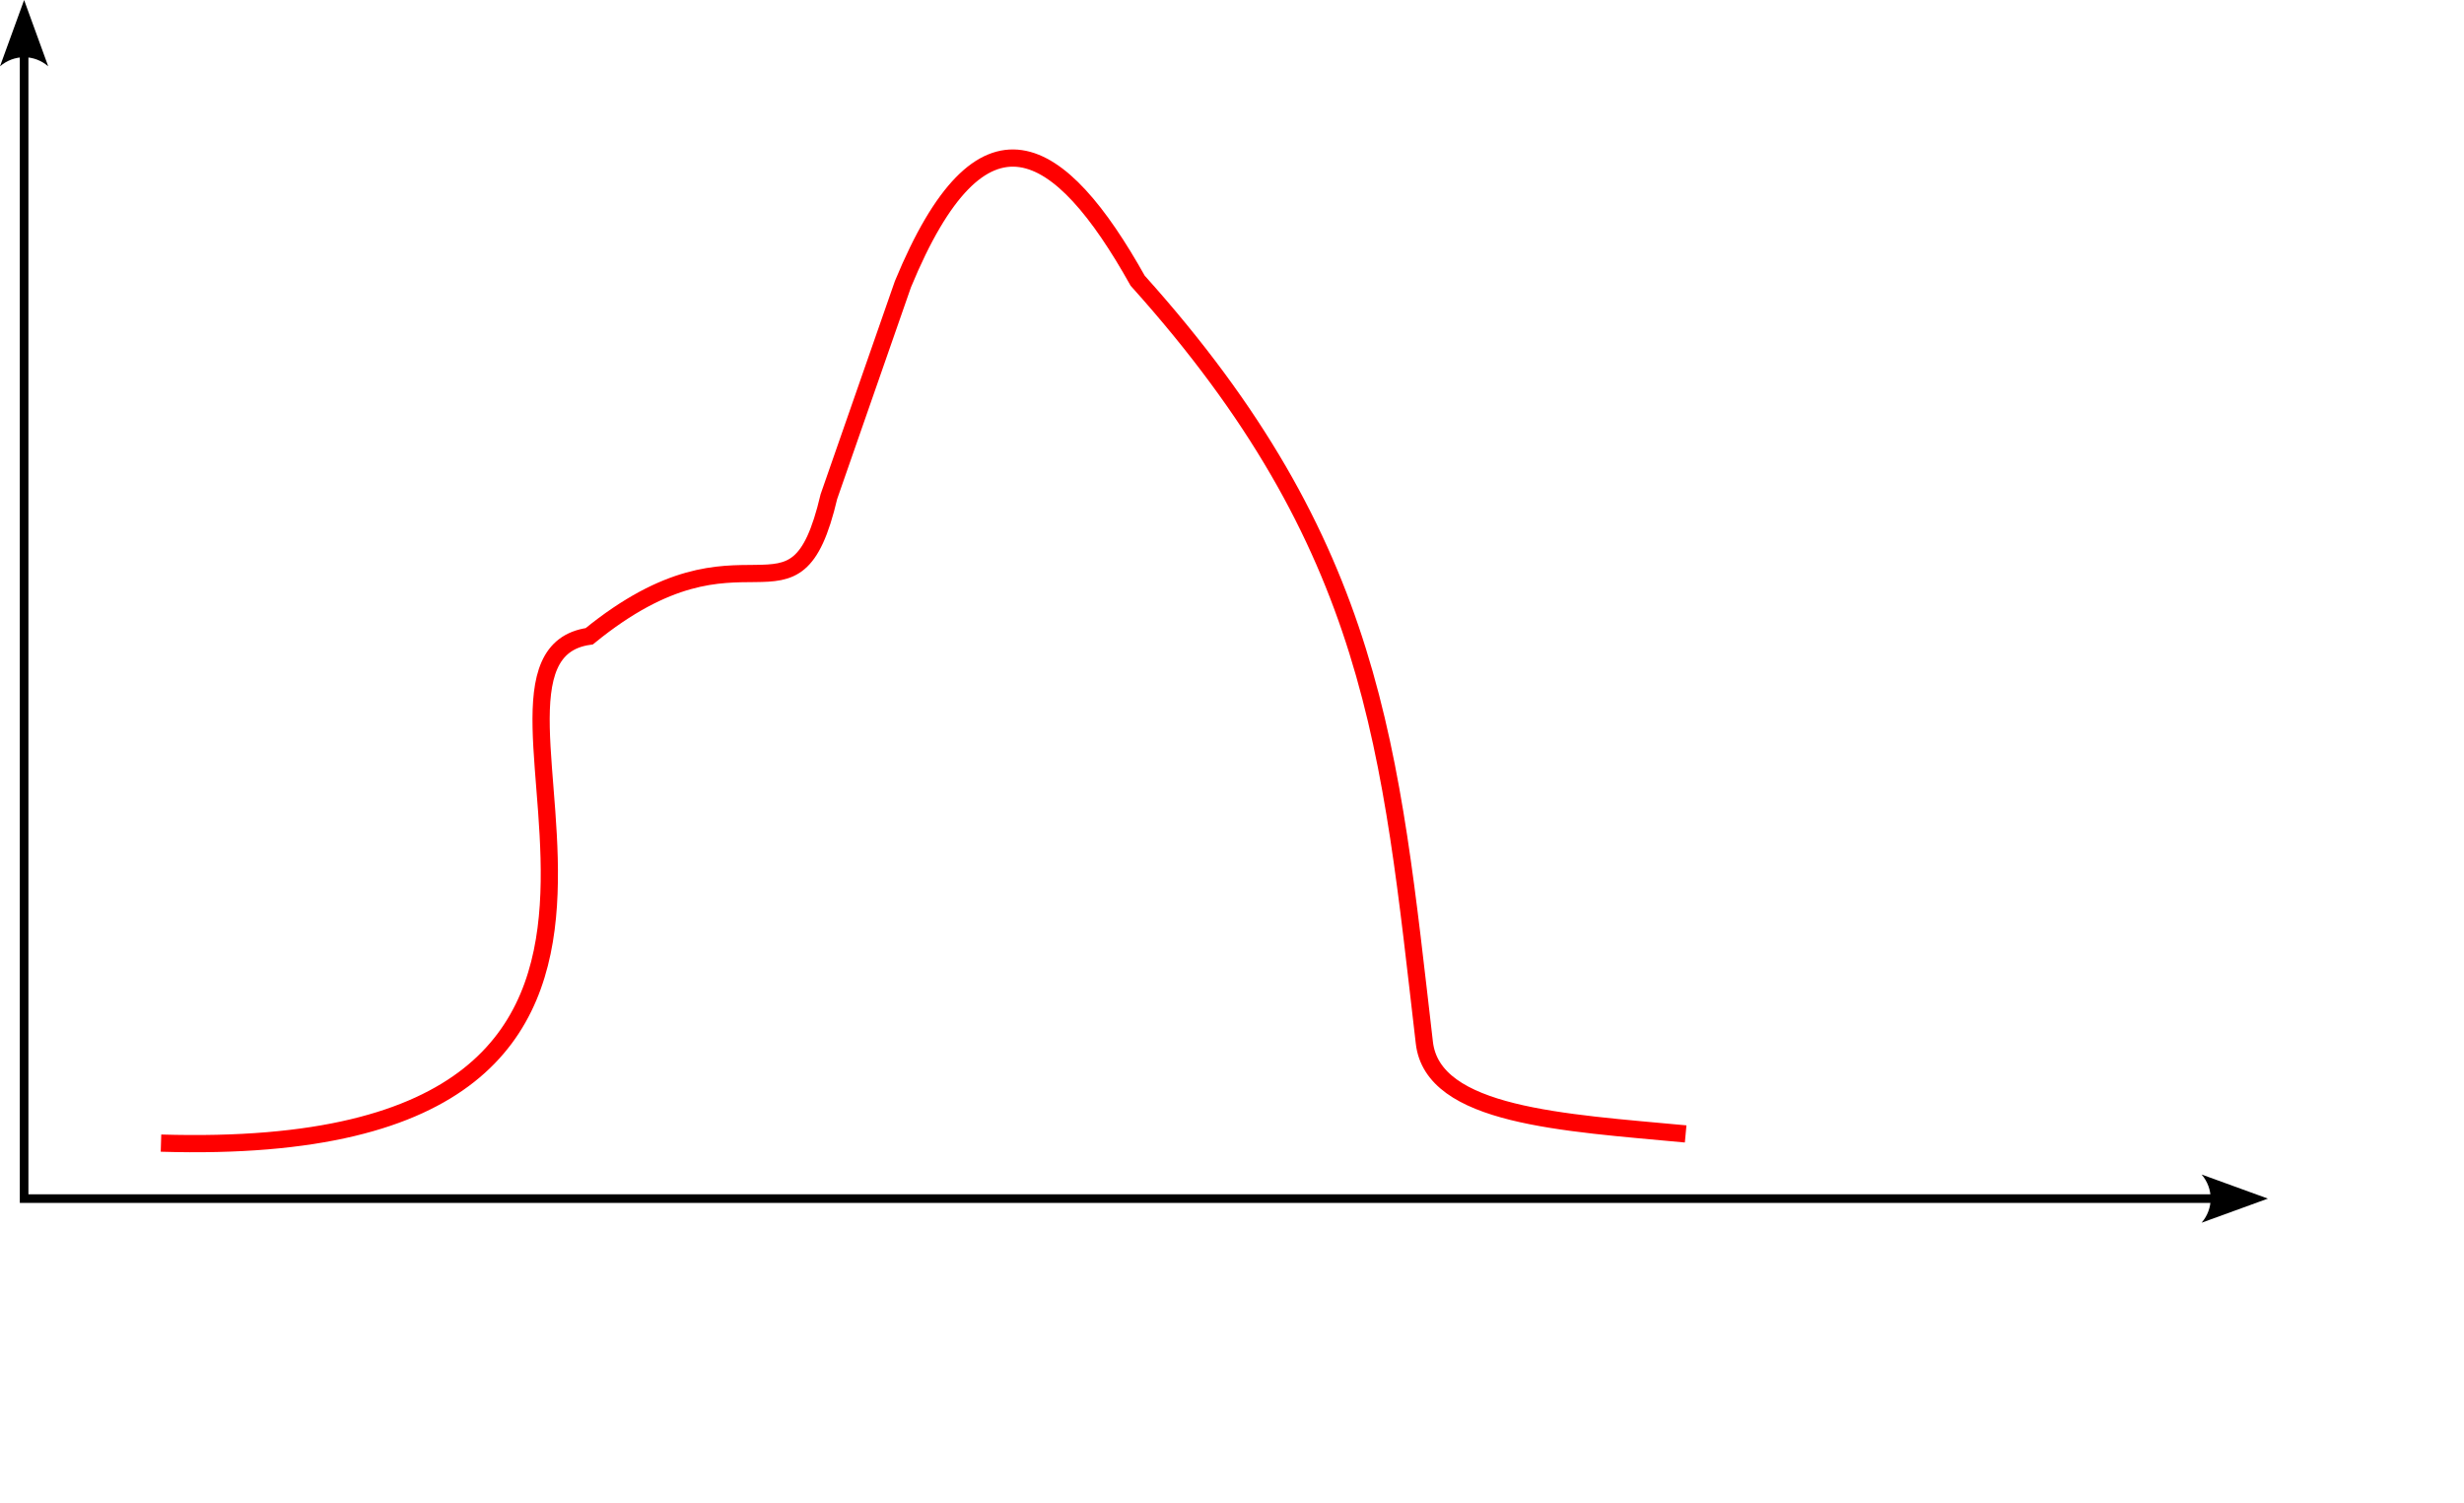
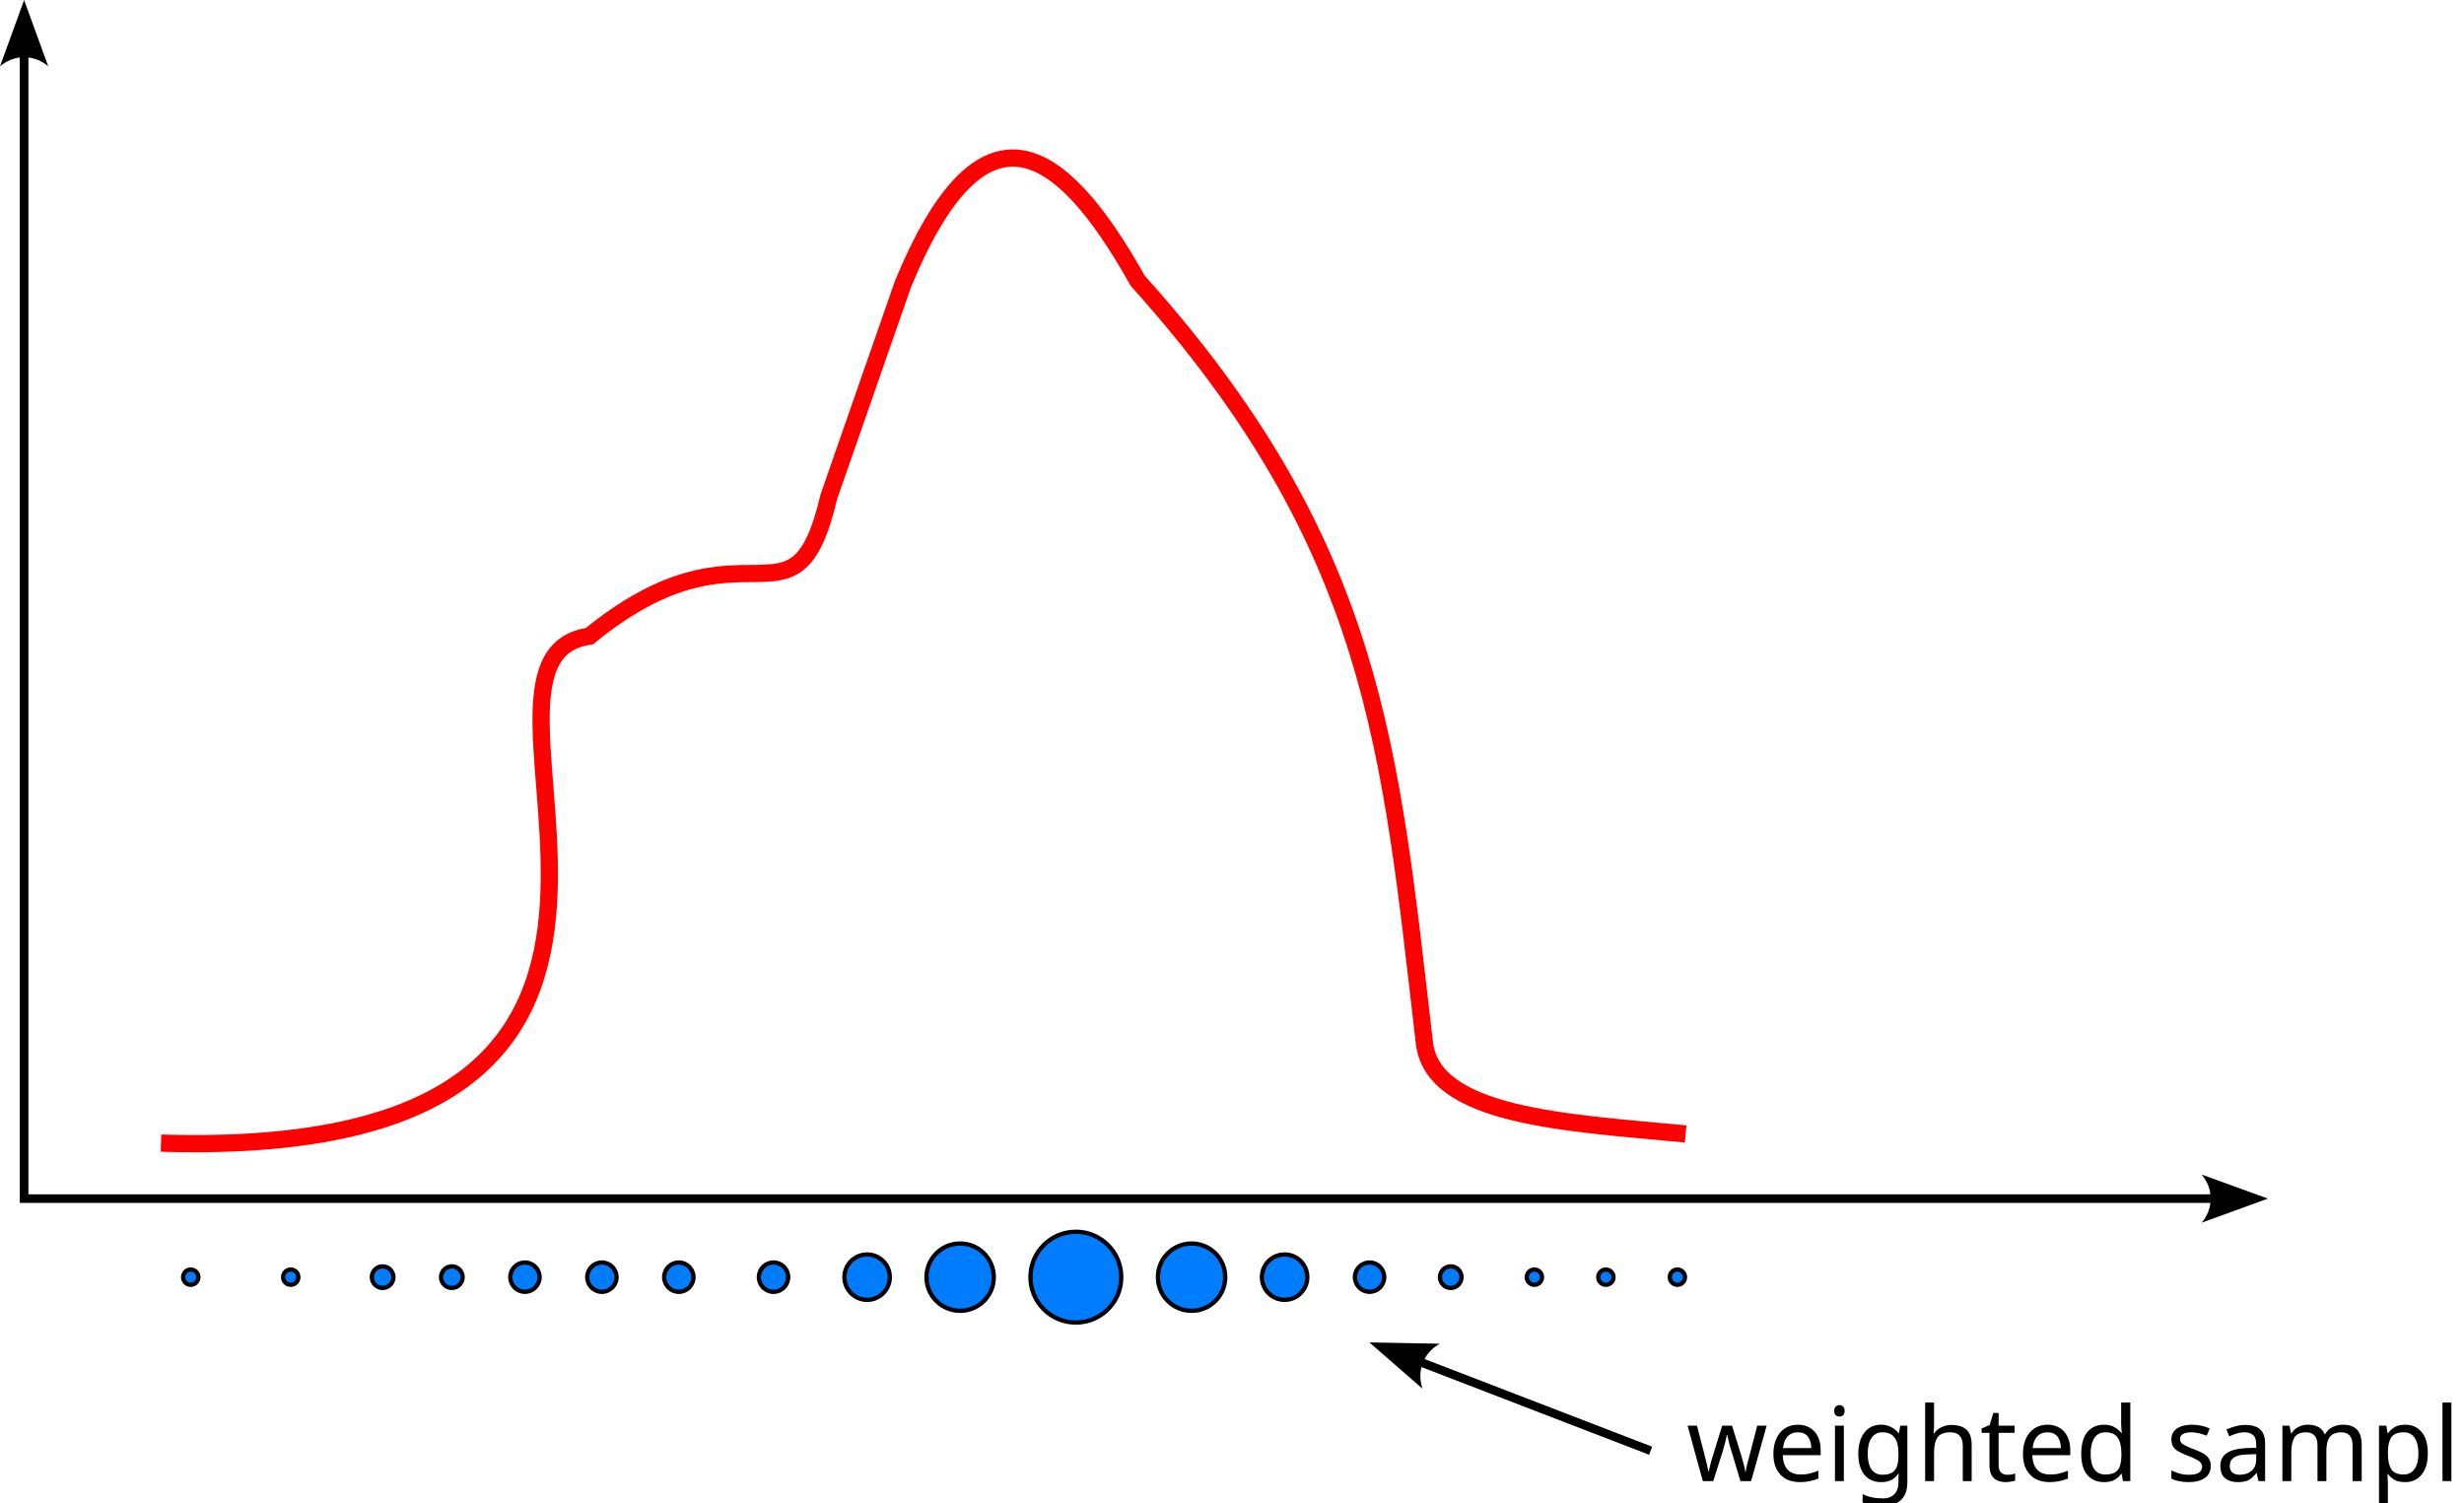
<svg xmlns="http://www.w3.org/2000/svg" width="151.443mm" height="92.343mm" viewBox="0 0 151.443 92.343" version="1.1" id="svg1">
  <defs id="defs1">
    <marker style="overflow:visible" id="marker6" refX="0" refY="0" orient="auto-start-reverse" markerWidth="1" markerHeight="1" viewBox="0 0 1 1" preserveAspectRatio="xMidYMid">
      <path transform="scale(0.7)" d="M -2,-4 9,0 -2,4 c 2,-2.33 2,-5.66 0,-8 z" style="fill:context-stroke;fill-rule:evenodd;stroke:none" id="path6" />
    </marker>
    <marker style="overflow:visible" id="marker2" refX="0" refY="0" orient="auto-start-reverse" markerWidth="1" markerHeight="1" viewBox="0 0 1 1" preserveAspectRatio="xMidYMid">
      <path transform="scale(0.7)" d="M -2,-4 9,0 -2,4 c 2,-2.33 2,-5.66 0,-8 z" style="fill:context-stroke;fill-rule:evenodd;stroke:none" id="path2" />
    </marker>
    <marker style="overflow:visible" id="ConcaveTriangle" refX="0" refY="0" orient="auto-start-reverse" markerWidth="1" markerHeight="1" viewBox="0 0 1 1" preserveAspectRatio="xMidYMid">
      <path transform="scale(0.7)" d="M -2,-4 9,0 -2,4 c 2,-2.33 2,-5.66 0,-8 z" style="fill:context-stroke;fill-rule:evenodd;stroke:none" id="path7" />
    </marker>
  </defs>
  <g id="layer1" transform="translate(-51.31105,-71.16908)">
    <path style="fill:none;stroke:#000000;stroke-width:0.529;stroke-linecap:butt;stroke-linejoin:miter;stroke-dasharray:none;stroke-opacity:1;marker-start:url(#ConcaveTriangle);marker-end:url(#marker2)" d="M 52.793,74.503 V 144.84 H 187.368" id="path1" />
  </g>
  <g id="layer2" style="display:none">
    <circle style="fill:#007dff;fill-opacity:1;stroke:#000000;stroke-width:0.265;stroke-dasharray:none;stroke-opacity:1" id="path4" cx="63.035" cy="149.989" r="0.9" transform="translate(-51.31105,-71.16908)" />
    <circle style="fill:#007dff;fill-opacity:1;stroke:#000000;stroke-width:0.265;stroke-dasharray:none;stroke-opacity:1" id="path4-2" cx="68.115" cy="149.989" r="0.9" transform="translate(-51.31105,-71.16908)" />
    <circle style="fill:#007dff;fill-opacity:1;stroke:#000000;stroke-width:0.265;stroke-dasharray:none;stroke-opacity:1" id="path4-7" cx="72.716" cy="149.989" r="0.9" transform="translate(-51.31105,-71.16908)" />
    <circle style="fill:#007dff;fill-opacity:1;stroke:#000000;stroke-width:0.265;stroke-dasharray:none;stroke-opacity:1" id="path4-6" cx="77.338" cy="149.989" r="0.9" transform="translate(-51.31105,-71.16908)" />
    <circle style="fill:#007dff;fill-opacity:1;stroke:#000000;stroke-width:0.265;stroke-dasharray:none;stroke-opacity:1" id="path4-61" cx="80.654" cy="149.989" r="0.9" transform="translate(-51.31105,-71.16908)" />
    <circle style="fill:#007dff;fill-opacity:1;stroke:#000000;stroke-width:0.265;stroke-dasharray:none;stroke-opacity:1" id="path4-20" cx="35.564" cy="78.82" r="0.9" />
    <circle style="fill:#007dff;fill-opacity:1;stroke:#000000;stroke-width:0.265;stroke-dasharray:none;stroke-opacity:1" id="path4-59" cx="34.152" cy="78.82" r="0.9" />
    <circle style="fill:#007dff;fill-opacity:1;stroke:#000000;stroke-width:0.265;stroke-dasharray:none;stroke-opacity:1" id="path4-9" cx="42.148" cy="78.82" r="0.9" />
    <circle style="fill:#007dff;fill-opacity:1;stroke:#000000;stroke-width:0.265;stroke-dasharray:none;stroke-opacity:1" id="path4-1" cx="101.556" cy="149.989" r="0.9" transform="translate(-51.31105,-71.16908)" />
    <circle style="fill:#007dff;fill-opacity:1;stroke:#000000;stroke-width:0.265;stroke-dasharray:none;stroke-opacity:1" id="path4-19" cx="106.848" cy="149.989" r="0.9" transform="translate(-51.31105,-71.16908)" />
    <circle style="fill:#007dff;fill-opacity:1;stroke:#000000;stroke-width:0.265;stroke-dasharray:none;stroke-opacity:1" id="path4-4" cx="112.139" cy="149.989" r="0.9" transform="translate(-51.31105,-71.16908)" />
    <circle style="fill:#007dff;fill-opacity:1;stroke:#000000;stroke-width:0.265;stroke-dasharray:none;stroke-opacity:1" id="path4-610" cx="112.404" cy="149.989" r="0.9" transform="translate(-51.31105,-71.16908)" />
    <circle style="fill:#007dff;fill-opacity:1;stroke:#000000;stroke-width:0.265;stroke-dasharray:none;stroke-opacity:1" id="path4-0" cx="119.283" cy="149.989" r="0.9" transform="translate(-51.31105,-71.16908)" />
    <circle style="fill:#007dff;fill-opacity:1;stroke:#000000;stroke-width:0.265;stroke-dasharray:none;stroke-opacity:1" id="path4-54" cx="123.781" cy="149.989" r="0.9" transform="translate(-51.31105,-71.16908)" />
    <circle style="fill:#007dff;fill-opacity:1;stroke:#000000;stroke-width:0.265;stroke-dasharray:none;stroke-opacity:1" id="path4-69" cx="125.633" cy="149.989" r="0.9" transform="translate(-51.31105,-71.16908)" />
    <circle style="fill:#007dff;fill-opacity:1;stroke:#000000;stroke-width:0.265;stroke-dasharray:none;stroke-opacity:1" id="path4-52" cx="128.543" cy="149.989" r="0.9" transform="translate(-51.31105,-71.16908)" />
    <circle style="fill:#007dff;fill-opacity:1;stroke:#000000;stroke-width:0.265;stroke-dasharray:none;stroke-opacity:1" id="path4-44" cx="131.718" cy="149.989" r="0.9" transform="translate(-51.31105,-71.16908)" />
    <circle style="fill:#007dff;fill-opacity:1;stroke:#000000;stroke-width:0.265;stroke-dasharray:none;stroke-opacity:1" id="path4-8" cx="134.629" cy="149.989" r="0.9" transform="translate(-51.31105,-71.16908)" />
    <circle style="fill:#007dff;fill-opacity:1;stroke:#000000;stroke-width:0.265;stroke-dasharray:none;stroke-opacity:1" id="path4-43" cx="135.158" cy="149.989" r="0.9" transform="translate(-51.31105,-71.16908)" />
    <circle style="fill:#007dff;fill-opacity:1;stroke:#000000;stroke-width:0.265;stroke-dasharray:none;stroke-opacity:1" id="path4-206" cx="136.216" cy="149.989" r="0.9" transform="translate(-51.31105,-71.16908)" />
    <circle style="fill:#007dff;fill-opacity:1;stroke:#000000;stroke-width:0.265;stroke-dasharray:none;stroke-opacity:1" id="path4-66" cx="118.754" cy="149.989" r="0.9" transform="translate(-51.31105,-71.16908)" />
    <circle style="fill:#007dff;fill-opacity:1;stroke:#000000;stroke-width:0.265;stroke-dasharray:none;stroke-opacity:1" id="path4-04" cx="111.875" cy="149.989" r="0.9" transform="translate(-51.31105,-71.16908)" />
    <circle style="fill:#007dff;fill-opacity:1;stroke:#000000;stroke-width:0.265;stroke-dasharray:none;stroke-opacity:1" id="path4-72" cx="108.17" cy="149.989" r="0.9" transform="translate(-51.31105,-71.16908)" />
    <circle style="fill:#007dff;fill-opacity:1;stroke:#000000;stroke-width:0.265;stroke-dasharray:none;stroke-opacity:1" id="path4-6106" cx="103.937" cy="149.989" r="0.9" transform="translate(-51.31105,-71.16908)" />
    <circle style="fill:#007dff;fill-opacity:1;stroke:#000000;stroke-width:0.265;stroke-dasharray:none;stroke-opacity:1" id="path4-49" cx="101.027" cy="149.989" r="0.9" transform="translate(-51.31105,-71.16908)" />
    <circle style="fill:#007dff;fill-opacity:1;stroke:#000000;stroke-width:0.265;stroke-dasharray:none;stroke-opacity:1" id="path4-77" cx="97.587" cy="149.989" r="0.9" transform="translate(-51.31105,-71.16908)" />
    <circle style="fill:#007dff;fill-opacity:1;stroke:#000000;stroke-width:0.265;stroke-dasharray:none;stroke-opacity:1" id="path4-97" cx="51.229" cy="78.82" r="0.9" />
    <circle style="fill:#007dff;fill-opacity:1;stroke:#000000;stroke-width:0.265;stroke-dasharray:none;stroke-opacity:1" id="path4-3" cx="109.758" cy="149.989" r="0.9" transform="translate(-51.31105,-71.16908)" />
    <circle style="fill:#007dff;fill-opacity:1;stroke:#000000;stroke-width:0.265;stroke-dasharray:none;stroke-opacity:1" id="path4-39" cx="116.902" cy="149.989" r="0.9" transform="translate(-51.31105,-71.16908)" />
    <circle style="fill:#007dff;fill-opacity:1;stroke:#000000;stroke-width:0.265;stroke-dasharray:none;stroke-opacity:1" id="path4-29" cx="121.135" cy="149.989" r="0.9" transform="translate(-51.31105,-71.16908)" />
    <circle style="fill:#007dff;fill-opacity:1;stroke:#000000;stroke-width:0.265;stroke-dasharray:none;stroke-opacity:1" id="path4-88" cx="110.552" cy="149.989" r="0.9" transform="translate(-51.31105,-71.16908)" />
    <circle style="fill:#007dff;fill-opacity:1;stroke:#000000;stroke-width:0.265;stroke-dasharray:none;stroke-opacity:1" id="path4-63" cx="108.17" cy="149.989" r="0.9" transform="translate(-51.31105,-71.16908)" />
    <circle style="fill:#007dff;fill-opacity:1;stroke:#000000;stroke-width:0.265;stroke-dasharray:none;stroke-opacity:1" id="path4-11" cx="114.256" cy="149.989" r="0.9" transform="translate(-51.31105,-71.16908)" />
    <circle style="fill:#007dff;fill-opacity:1;stroke:#000000;stroke-width:0.265;stroke-dasharray:none;stroke-opacity:1" id="path4-48" cx="119.283" cy="149.989" r="0.9" transform="translate(-51.31105,-71.16908)" />
    <circle style="fill:#007dff;fill-opacity:1;stroke:#000000;stroke-width:0.265;stroke-dasharray:none;stroke-opacity:1" id="path4-044" cx="141.243" cy="149.989" r="0.9" transform="translate(-51.31105,-71.16908)" />
    <circle style="fill:#007dff;fill-opacity:1;stroke:#000000;stroke-width:0.265;stroke-dasharray:none;stroke-opacity:1" id="path4-631" cx="141.243" cy="149.989" r="0.9" transform="translate(-51.31105,-71.16908)" />
    <circle style="fill:#007dff;fill-opacity:1;stroke:#000000;stroke-width:0.265;stroke-dasharray:none;stroke-opacity:1" id="path4-62" cx="144.04" cy="149.989" r="0.9" transform="translate(-51.31105,-71.16908)" />
    <circle style="fill:#007dff;fill-opacity:1;stroke:#000000;stroke-width:0.265;stroke-dasharray:none;stroke-opacity:1" id="path4-57" cx="134.1" cy="149.989" r="0.9" transform="translate(-51.31105,-71.16908)" />
    <circle style="fill:#007dff;fill-opacity:1;stroke:#000000;stroke-width:0.265;stroke-dasharray:none;stroke-opacity:1" id="path4-597" cx="129.073" cy="149.989" r="0.9" transform="translate(-51.31105,-71.16908)" />
    <circle style="fill:#007dff;fill-opacity:1;stroke:#000000;stroke-width:0.265;stroke-dasharray:none;stroke-opacity:1" id="path4-83" cx="125.368" cy="149.989" r="0.9" transform="translate(-51.31105,-71.16908)" />
    <circle style="fill:#007dff;fill-opacity:1;stroke:#000000;stroke-width:0.265;stroke-dasharray:none;stroke-opacity:1" id="path4-64" cx="129.602" cy="149.989" r="0.9" transform="translate(-51.31105,-71.16908)" />
    <circle style="fill:#007dff;fill-opacity:1;stroke:#000000;stroke-width:0.265;stroke-dasharray:none;stroke-opacity:1" id="path4-86" cx="132.512" cy="149.989" r="0.9" transform="translate(-51.31105,-71.16908)" />
    <circle style="fill:#007dff;fill-opacity:1;stroke:#000000;stroke-width:0.265;stroke-dasharray:none;stroke-opacity:1" id="path4-889" cx="132.777" cy="149.989" r="0.9" transform="translate(-51.31105,-71.16908)" />
    <circle style="fill:#007dff;fill-opacity:1;stroke:#000000;stroke-width:0.265;stroke-dasharray:none;stroke-opacity:1" id="path4-430" cx="122.987" cy="149.989" r="0.9" transform="translate(-51.31105,-71.16908)" />
    <circle style="fill:#007dff;fill-opacity:1;stroke:#000000;stroke-width:0.265;stroke-dasharray:none;stroke-opacity:1" id="path4-25" cx="108.7" cy="149.989" r="0.9" transform="translate(-51.31105,-71.16908)" />
    <circle style="fill:#007dff;fill-opacity:1;stroke:#000000;stroke-width:0.265;stroke-dasharray:none;stroke-opacity:1" id="path4-94" cx="101.82" cy="149.989" r="0.9" transform="translate(-51.31105,-71.16908)" />
    <circle style="fill:#007dff;fill-opacity:1;stroke:#000000;stroke-width:0.265;stroke-dasharray:none;stroke-opacity:1" id="path4-24" cx="101.82" cy="149.989" r="0.9" transform="translate(-51.31105,-71.16908)" />
    <circle style="fill:#007dff;fill-opacity:1;stroke:#000000;stroke-width:0.265;stroke-dasharray:none;stroke-opacity:1" id="path4-481" cx="108.7" cy="149.989" r="0.9" transform="translate(-51.31105,-71.16908)" />
    <circle style="fill:#007dff;fill-opacity:1;stroke:#000000;stroke-width:0.265;stroke-dasharray:none;stroke-opacity:1" id="path4-36" cx="43.925" cy="78.82" r="0.9" />
    <circle style="fill:#007dff;fill-opacity:1;stroke:#000000;stroke-width:0.265;stroke-dasharray:none;stroke-opacity:1" id="path4-10" cx="71.131" cy="78.82" r="0.9" />
    <circle style="fill:#007dff;fill-opacity:1;stroke:#000000;stroke-width:0.265;stroke-dasharray:none;stroke-opacity:1" id="path4-08" cx="110.805" cy="149.989" r="0.9" transform="translate(-51.31105,-71.16908)" />
    <circle style="fill:#007dff;fill-opacity:1;stroke:#000000;stroke-width:0.265;stroke-dasharray:none;stroke-opacity:1" id="path4-46" cx="112.413" cy="149.989" r="0.9" transform="translate(-51.31105,-71.16908)" />
    <circle style="fill:#007dff;fill-opacity:1;stroke:#000000;stroke-width:0.265;stroke-dasharray:none;stroke-opacity:1" id="path4-628" cx="105.525" cy="149.989" r="0.9" transform="translate(-51.31105,-71.16908)" />
    <circle style="fill:#007dff;fill-opacity:1;stroke:#000000;stroke-width:0.265;stroke-dasharray:none;stroke-opacity:1" id="path4-40" cx="38.478" cy="78.82" r="0.9" />
    <circle style="fill:#007dff;fill-opacity:1;stroke:#000000;stroke-width:0.265;stroke-dasharray:none;stroke-opacity:1" id="path4-90" cx="114.82" cy="149.989" r="0.9" transform="translate(-51.31105,-71.16908)" />
    <circle style="fill:#007dff;fill-opacity:1;stroke:#000000;stroke-width:0.265;stroke-dasharray:none;stroke-opacity:1" id="path4-110" cx="107.906" cy="149.989" r="0.9" transform="translate(-51.31105,-71.16908)" />
    <circle style="fill:#007dff;fill-opacity:1;stroke:#000000;stroke-width:0.265;stroke-dasharray:none;stroke-opacity:1" id="path4-391" cx="115.05" cy="149.989" r="0.9" transform="translate(-51.31105,-71.16908)" />
    <circle style="fill:#007dff;fill-opacity:1;stroke:#000000;stroke-width:0.265;stroke-dasharray:none;stroke-opacity:1" id="path4-33" cx="126.754" cy="149.989" r="0.9" transform="translate(-51.31105,-71.16908)" />
    <circle style="fill:#007dff;fill-opacity:1;stroke:#000000;stroke-width:0.265;stroke-dasharray:none;stroke-opacity:1" id="path4-664" cx="129.602" cy="149.989" r="0.9" transform="translate(-51.31105,-71.16908)" />
    <circle style="fill:#007dff;fill-opacity:1;stroke:#000000;stroke-width:0.265;stroke-dasharray:none;stroke-opacity:1" id="path4-626" cx="135.952" cy="149.989" r="0.9" transform="translate(-51.31105,-71.16908)" />
    <circle style="fill:#007dff;fill-opacity:1;stroke:#000000;stroke-width:0.265;stroke-dasharray:none;stroke-opacity:1" id="path4-98" cx="137.539" cy="149.989" r="0.9" transform="translate(-51.31105,-71.16908)" />
    <circle style="fill:#007dff;fill-opacity:1;stroke:#000000;stroke-width:0.265;stroke-dasharray:none;stroke-opacity:1" id="path4-299" cx="137.804" cy="149.989" r="0.9" transform="translate(-51.31105,-71.16908)" />
    <circle style="fill:#007dff;fill-opacity:1;stroke:#000000;stroke-width:0.265;stroke-dasharray:none;stroke-opacity:1" id="path4-76" cx="153.414" cy="149.989" r="0.9" transform="translate(-51.31105,-71.16908)" />
  </g>
  <g id="layer3">
    <path style="fill:none;stroke:#ff0000;stroke-width:1.058;stroke-linecap:butt;stroke-linejoin:miter;stroke-dasharray:none;stroke-opacity:1" d="m 61.206,141.43 c 38.476,1.161 16.24,-29.745 26.323,-31.154 9.701,-7.909 12.598,0.481 14.728,-8.585 l 4.55,-13.055 c 4.85,-11.753 9.649,-8.753 14.428,-0.214 14.664,16.323 15.519,28.791 17.619,46.828 0.512,4.528 8.576,4.913 16.061,5.615" id="path3" transform="translate(-51.31105,-71.16908)" />
  </g>
-   <g id="layer4" style="display:none">
+   <g id="layer4" style="display:inline">
    <circle style="display:inline;fill:#007dff;fill-opacity:1;stroke:#000000;stroke-width:0.265;stroke-dasharray:none;stroke-opacity:1" id="circle8" cx="11.724" cy="78.499" r="0.468" />
    <circle style="display:inline;fill:#007dff;fill-opacity:1;stroke:#000000;stroke-width:0.265;stroke-dasharray:none;stroke-opacity:1" id="circle12" cx="32.264" cy="78.499" r="0.9" />
-     <circle style="display:inline;fill:#007dff;fill-opacity:1;stroke:#000000;stroke-width:0.265;stroke-dasharray:none;stroke-opacity:1" id="circle12-3" cx="82.557" cy="78.499" r="0.9" />
-     <circle style="display:inline;fill:#007dff;fill-opacity:1;stroke:#000000;stroke-width:0.265;stroke-dasharray:none;stroke-opacity:1" id="circle12-3-2" cx="77.828" cy="78.499" r="0.9" />
+     <circle style="display:inline;fill:#007dff;fill-opacity:1;stroke:#000000;stroke-width:0.265;stroke-dasharray:none;stroke-opacity:1" id="circle12-3-2" cx="84.178" cy="78.499" r="0.9" />
    <circle style="display:inline;fill:#007dff;fill-opacity:1;stroke:#000000;stroke-width:0.265;stroke-dasharray:none;stroke-opacity:1" id="circle12-3-4" cx="41.722" cy="78.499" r="0.9" />
    <circle style="display:inline;fill:#007dff;fill-opacity:1;stroke:#000000;stroke-width:0.265;stroke-dasharray:none;stroke-opacity:1" id="circle12-3-7" cx="36.993" cy="78.499" r="0.9" />
-     <circle style="display:inline;fill:#007dff;fill-opacity:1;stroke:#000000;stroke-width:0.265;stroke-dasharray:none;stroke-opacity:1" id="circle61" cx="46.945" cy="78.499" r="1.394" />
-     <circle style="display:inline;fill:#007dff;fill-opacity:1;stroke:#000000;stroke-width:0.265;stroke-dasharray:none;stroke-opacity:1" id="circle61-7" cx="52.662" cy="78.499" r="1.394" />
-     <circle style="display:inline;fill:#007dff;fill-opacity:1;stroke:#000000;stroke-width:0.265;stroke-dasharray:none;stroke-opacity:1" id="circle61-7-5" cx="72.605" cy="78.499" r="1.394" />
-     <circle style="display:inline;fill:#007dff;fill-opacity:1;stroke:#000000;stroke-width:0.265;stroke-dasharray:none;stroke-opacity:1" id="circle61-2-4" cx="59.775" cy="78.499" r="2.79" />
-     <circle style="display:inline;fill:#007dff;fill-opacity:1;stroke:#000000;stroke-width:0.265;stroke-dasharray:none;stroke-opacity:1" id="circle61-3" cx="66.887" cy="78.499" r="1.394" />
-     <circle style="display:inline;fill:#007dff;fill-opacity:1;stroke:#000000;stroke-width:0.265;stroke-dasharray:none;stroke-opacity:1" id="circle8-7" cx="15.59" cy="78.499" r="0.468" />
-     <circle style="display:inline;fill:#007dff;fill-opacity:1;stroke:#000000;stroke-width:0.265;stroke-dasharray:none;stroke-opacity:1" id="circle8-6" cx="19.456" cy="78.499" r="0.468" />
+     <circle style="display:inline;fill:#007dff;fill-opacity:1;stroke:#000000;stroke-width:0.265;stroke-dasharray:none;stroke-opacity:1" id="circle61" cx="53.295" cy="78.499" r="1.394" />
+     <circle style="display:inline;fill:#007dff;fill-opacity:1;stroke:#000000;stroke-width:0.265;stroke-dasharray:none;stroke-opacity:1" id="circle61-7" cx="59.012" cy="78.499" r="2.068" />
+     <circle style="display:inline;fill:#007dff;fill-opacity:1;stroke:#000000;stroke-width:0.265;stroke-dasharray:none;stroke-opacity:1" id="circle61-7-5" cx="78.955" cy="78.499" r="1.394" />
+     <circle style="display:inline;fill:#007dff;fill-opacity:1;stroke:#000000;stroke-width:0.265;stroke-dasharray:none;stroke-opacity:1" id="circle61-2-4" cx="66.125" cy="78.499" r="2.79" />
+     <circle style="display:inline;fill:#007dff;fill-opacity:1;stroke:#000000;stroke-width:0.265;stroke-dasharray:none;stroke-opacity:1" id="circle61-3" cx="73.237" cy="78.499" r="2.068" />
+     <circle style="display:inline;fill:#007dff;fill-opacity:1;stroke:#000000;stroke-width:0.265;stroke-dasharray:none;stroke-opacity:1" id="circle8-6" cx="17.869" cy="78.499" r="0.468" />
    <circle style="display:inline;fill:#007dff;fill-opacity:1;stroke:#000000;stroke-width:0.265;stroke-dasharray:none;stroke-opacity:1" id="circle8-61" cx="23.517" cy="78.499" r="0.663" />
    <circle style="display:inline;fill:#007dff;fill-opacity:1;stroke:#000000;stroke-width:0.265;stroke-dasharray:none;stroke-opacity:1" id="circle8-61-2" cx="27.772" cy="78.499" r="0.663" />
    <circle style="display:inline;fill:#007dff;fill-opacity:1;stroke:#000000;stroke-width:0.265;stroke-dasharray:none;stroke-opacity:1" id="circle8-1" cx="-103.096" cy="-78.499" r="0.468" transform="scale(-1)" />
-     <circle style="display:inline;fill:#007dff;fill-opacity:1;stroke:#000000;stroke-width:0.265;stroke-dasharray:none;stroke-opacity:1" id="circle8-7-0" cx="-99.23" cy="-78.499" r="0.468" transform="scale(-1)" />
-     <circle style="display:inline;fill:#007dff;fill-opacity:1;stroke:#000000;stroke-width:0.265;stroke-dasharray:none;stroke-opacity:1" id="circle8-6-6" cx="-95.364" cy="-78.499" r="0.468" transform="scale(-1)" />
-     <circle style="display:inline;fill:#007dff;fill-opacity:1;stroke:#000000;stroke-width:0.265;stroke-dasharray:none;stroke-opacity:1" id="circle8-61-3" cx="-91.304" cy="-78.499" r="0.663" transform="scale(-1)" />
-     <circle style="display:inline;fill:#007dff;fill-opacity:1;stroke:#000000;stroke-width:0.265;stroke-dasharray:none;stroke-opacity:1" id="circle8-61-2-2" cx="-87.049" cy="-78.499" r="0.663" transform="scale(-1)" />
+     <circle style="display:inline;fill:#007dff;fill-opacity:1;stroke:#000000;stroke-width:0.265;stroke-dasharray:none;stroke-opacity:1" id="circle8-7-0" cx="-98.701" cy="-78.499" r="0.468" transform="scale(-1)" />
+     <circle style="display:inline;fill:#007dff;fill-opacity:1;stroke:#000000;stroke-width:0.265;stroke-dasharray:none;stroke-opacity:1" id="circle8-6-6" cx="-94.306" cy="-78.499" r="0.468" transform="scale(-1)" />
+     <circle style="display:inline;fill:#007dff;fill-opacity:1;stroke:#000000;stroke-width:0.265;stroke-dasharray:none;stroke-opacity:1" id="circle1" cx="47.543" cy="78.499" r="0.9" />
+     <circle style="display:inline;fill:#007dff;fill-opacity:1;stroke:#000000;stroke-width:0.265;stroke-dasharray:none;stroke-opacity:1" id="circle2" cx="-89.166" cy="-78.499" r="0.663" transform="scale(-1)" />
  </g>
-   <g id="layer6" style="display:none">
+   <g id="layer6" style="display:inline">
    <text xml:space="preserve" style="font-style:normal;font-variant:normal;font-weight:500;font-stretch:normal;font-size:6.35px;line-height:1.25;font-family:'CMU Serif';-inkscape-font-specification:'CMU Serif, Medium';font-variant-ligatures:normal;font-variant-caps:normal;font-variant-numeric:normal;font-variant-east-asian:normal;display:inline;stroke-width:0.265" x="103.659" y="91.035" id="text1">
      <tspan id="tspan1" style="font-style:normal;font-variant:normal;font-weight:500;font-stretch:normal;font-size:6.35px;font-family:'CMU Serif';-inkscape-font-specification:'CMU Serif, Medium';font-variant-ligatures:normal;font-variant-caps:normal;font-variant-numeric:normal;font-variant-east-asian:normal;stroke-width:0.265" x="103.659" y="91.035">weighted samples</tspan>
    </text>
    <path style="display:inline;fill:none;stroke:#000000;stroke-width:0.529;stroke-linecap:butt;stroke-linejoin:miter;stroke-dasharray:none;stroke-opacity:1;marker-start:url(#marker6)" d="m 87.274,83.707 14.177,5.46" id="path8" />
  </g>
  <g id="layer7" style="display:none">
    <text xml:space="preserve" style="font-style:normal;font-variant:normal;font-weight:500;font-stretch:normal;font-size:6.35px;line-height:1.25;font-family:'CMU Serif';-inkscape-font-specification:'CMU Serif, Medium';font-variant-ligatures:normal;font-variant-caps:normal;font-variant-numeric:normal;font-variant-east-asian:normal;display:inline;stroke-width:0.265" x="103.659" y="91.035" id="text4">
      <tspan id="tspan4" style="font-style:normal;font-variant:normal;font-weight:500;font-stretch:normal;font-size:6.35px;font-family:'CMU Serif';-inkscape-font-specification:'CMU Serif, Medium';font-variant-ligatures:normal;font-variant-caps:normal;font-variant-numeric:normal;font-variant-east-asian:normal;stroke-width:0.265" x="103.659" y="91.035">samples</tspan>
    </text>
    <path style="display:inline;fill:none;stroke:#000000;stroke-width:0.529;stroke-linecap:butt;stroke-linejoin:miter;stroke-dasharray:none;stroke-opacity:1;marker-start:url(#marker6)" d="m 87.274,83.707 14.177,5.46" id="path5" />
  </g>
</svg>
